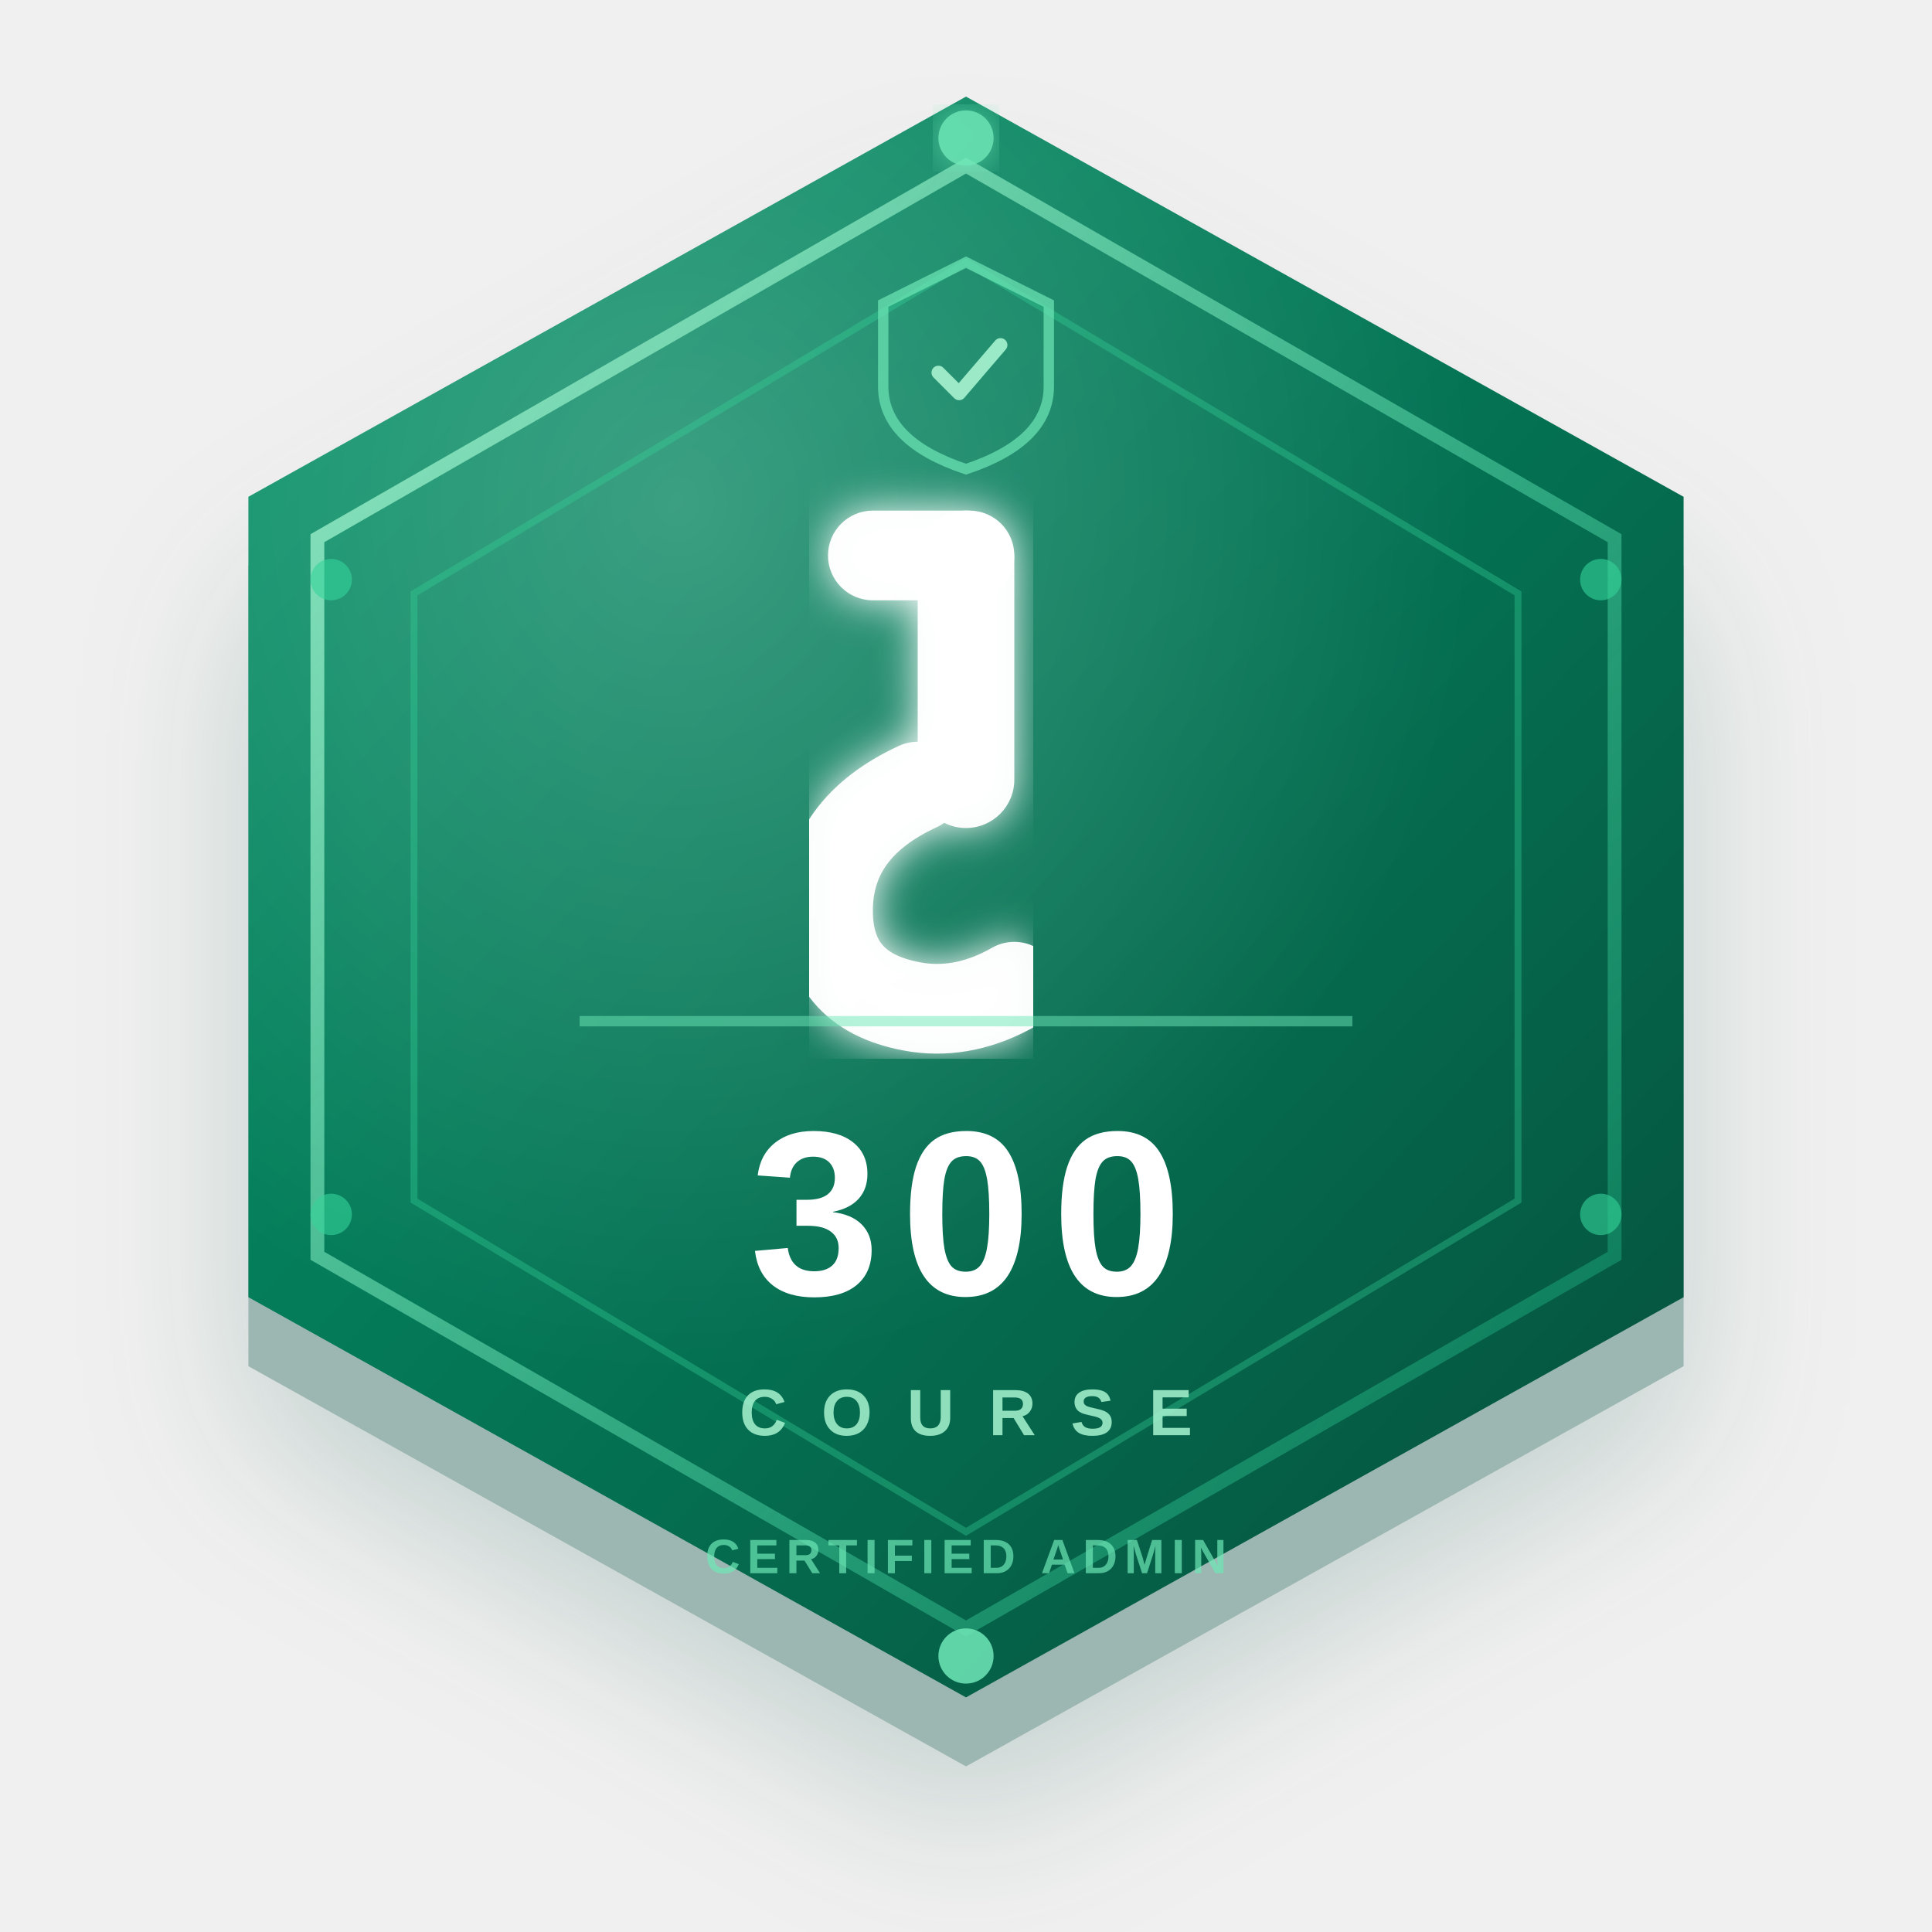
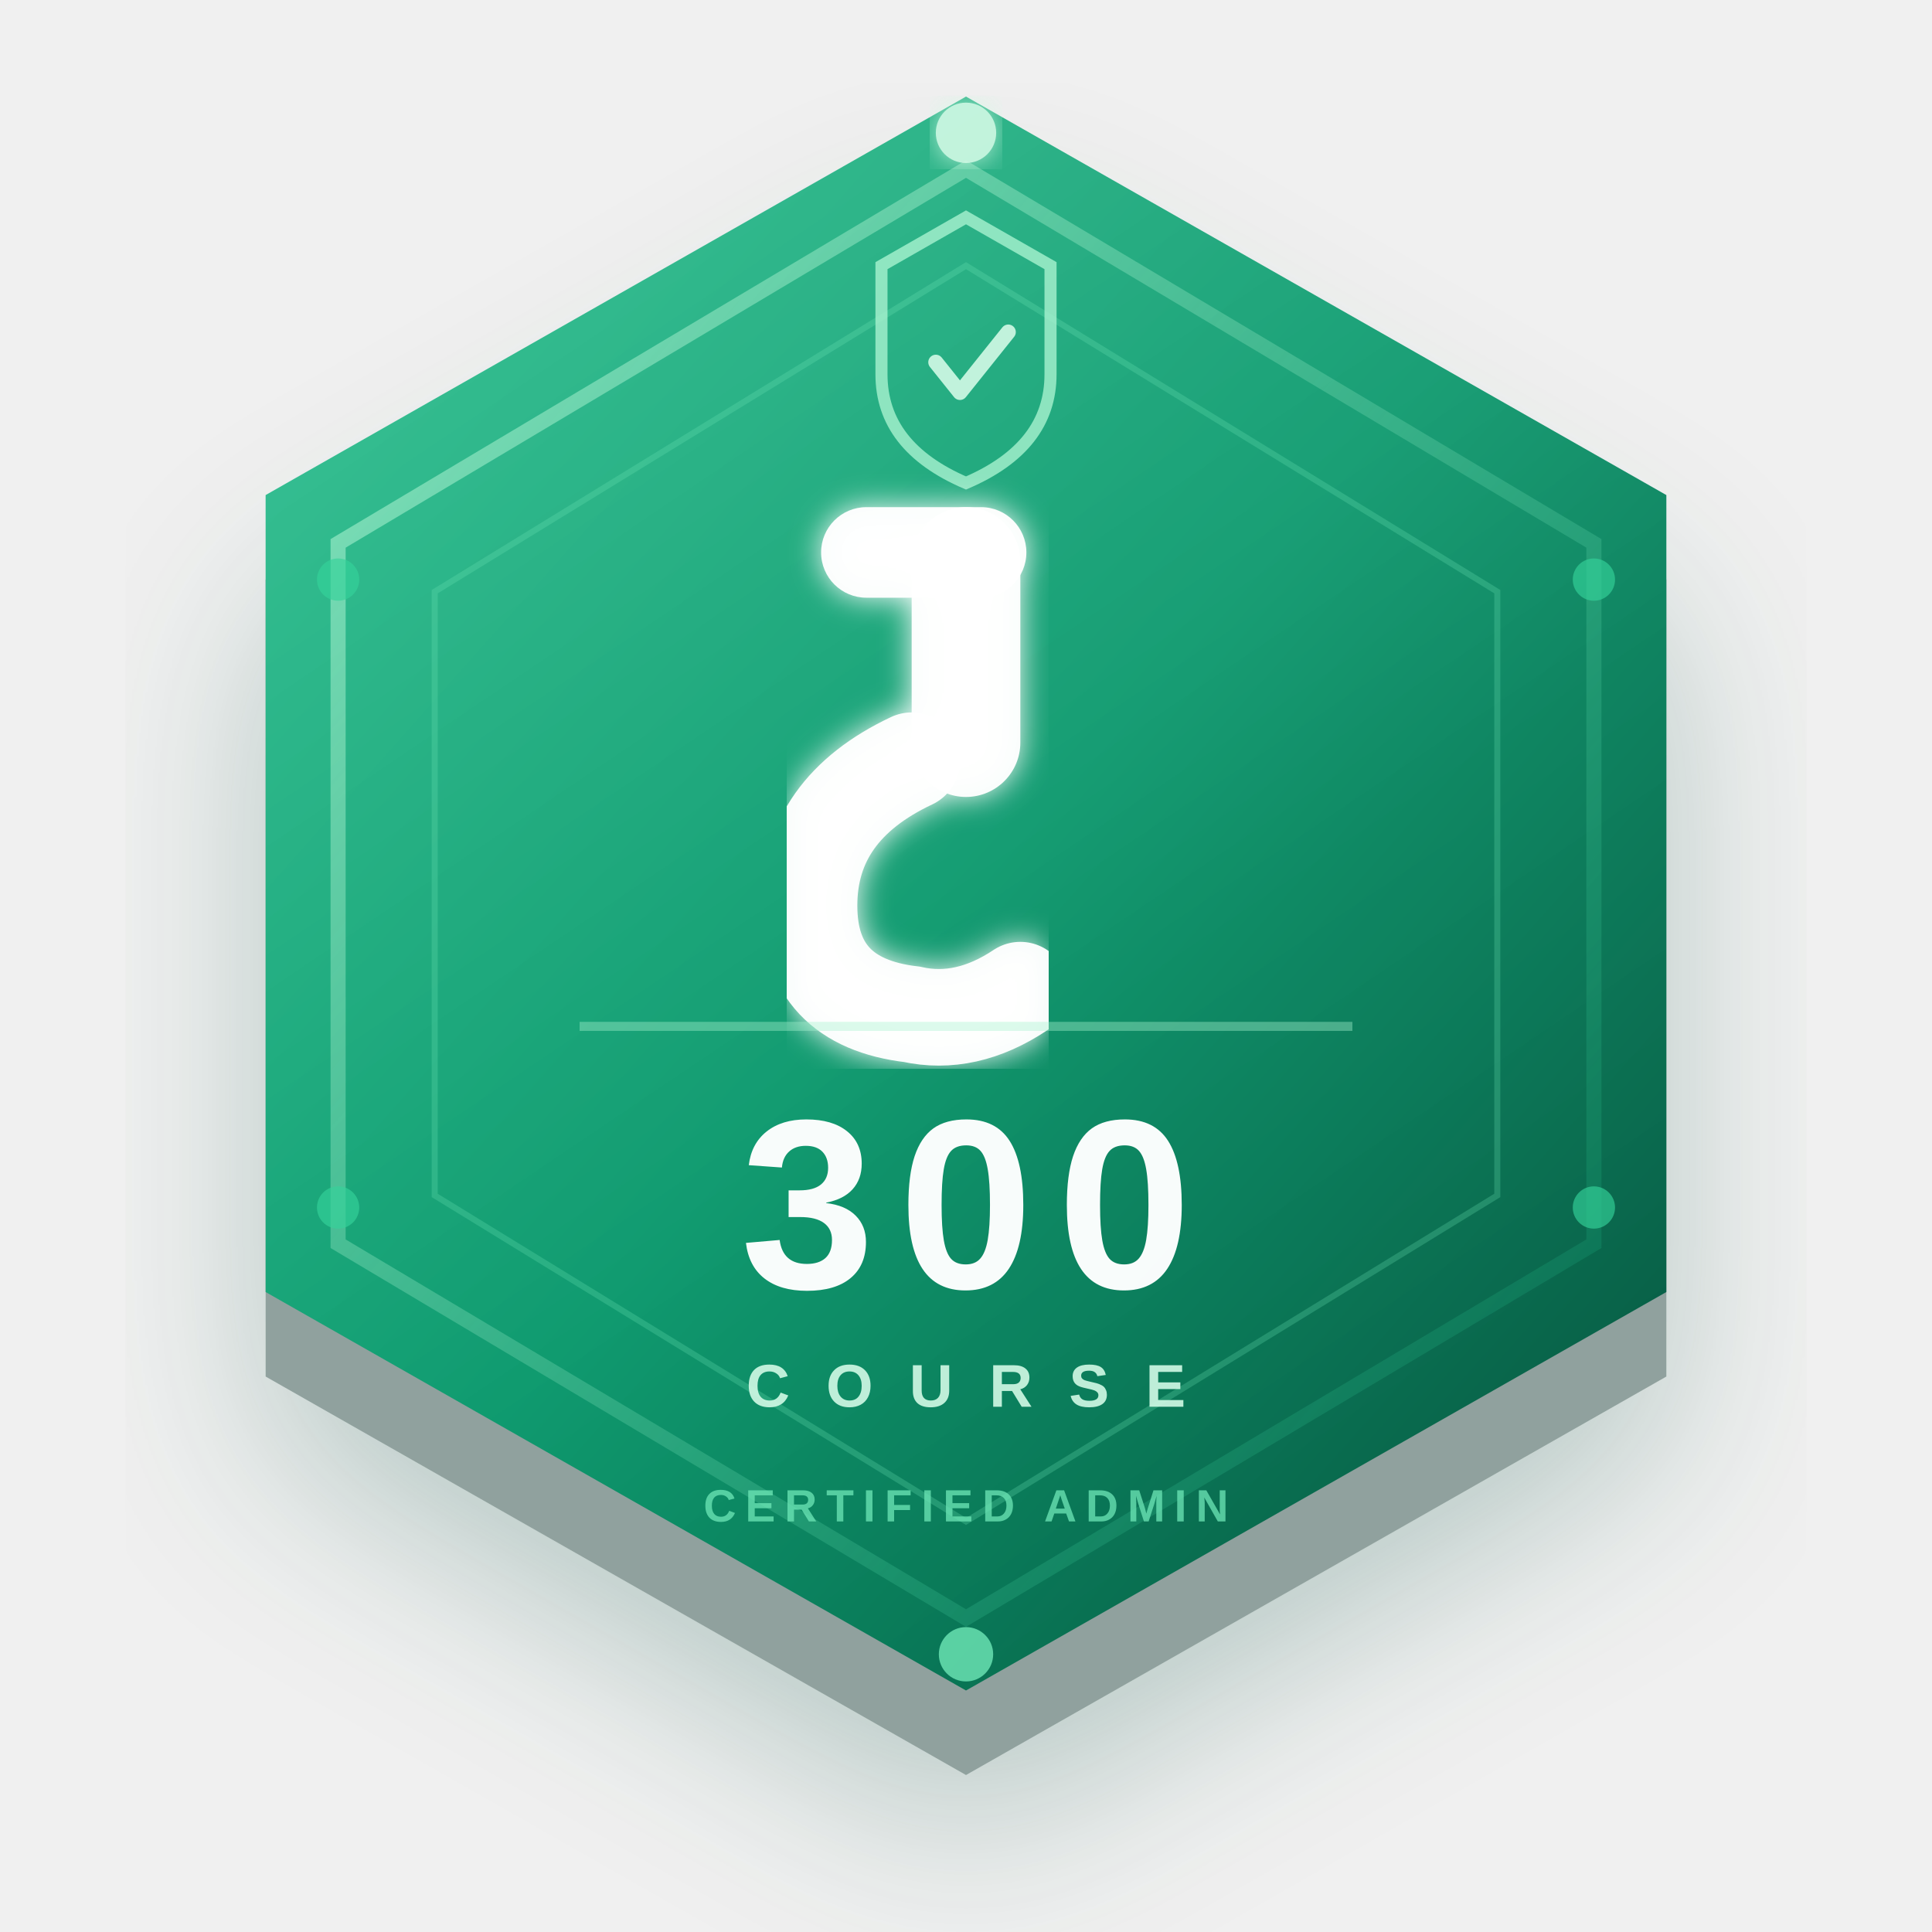
- <svg xmlns="http://www.w3.org/2000/svg" viewBox="0 0 280 280" width="280" height="280">
+ <svg xmlns="http://www.w3.org/2000/svg" viewBox="0 0 320 320" width="320" height="320">
  <defs>
    <linearGradient id="bg300" x1="0%" y1="0%" x2="100%" y2="100%">
-       <stop offset="0%" style="stop-color:#059669" />
-       <stop offset="45%" style="stop-color:#047857" />
+       <stop offset="0%" style="stop-color:#10B981" />
+       <stop offset="50%" style="stop-color:#059669" />
      <stop offset="100%" style="stop-color:#064E3B" />
    </linearGradient>
-     <linearGradient id="ring300a" x1="0%" y1="0%" x2="100%" y2="100%">
-       <stop offset="0%" style="stop-color:#A7F3D0;stop-opacity:0.9" />
-       <stop offset="100%" style="stop-color:#10B981;stop-opacity:0.3" />
+     <linearGradient id="shine300" x1="20%" y1="0%" x2="80%" y2="100%">
+       <stop offset="0%" style="stop-color:#FFFFFF;stop-opacity:0.18" />
+       <stop offset="60%" style="stop-color:#FFFFFF;stop-opacity:0.04" />
+       <stop offset="100%" style="stop-color:#FFFFFF;stop-opacity:0" />
    </linearGradient>
-     <radialGradient id="shine300" cx="30%" cy="25%" r="55%">
-       <stop offset="0%" style="stop-color:#FFFFFF;stop-opacity:0.22" />
-       <stop offset="100%" style="stop-color:#FFFFFF;stop-opacity:0" />
-     </radialGradient>
-     <filter id="drop300" x="-15%" y="-15%" width="130%" height="130%">
-       <feDropShadow dx="0" dy="8" stdDeviation="12" flood-color="#064E3B" flood-opacity="0.55" />
+     <linearGradient id="ring300" x1="0%" y1="0%" x2="100%" y2="100%">
+       <stop offset="0%" style="stop-color:#A7F3D0;stop-opacity:0.8" />
+       <stop offset="100%" style="stop-color:#059669;stop-opacity:0.2" />
+     </linearGradient>
+     <filter id="shadow300">
+       <feDropShadow dx="0" dy="10" stdDeviation="16" flood-color="#064E3B" flood-opacity="0.6" />
    </filter>
    <filter id="glow300">
-       <feGaussianBlur stdDeviation="3" result="blur" />
+       <feGaussianBlur stdDeviation="2.5" result="blur" />
      <feMerge>
        <feMergeNode in="blur" />
        <feMergeNode in="SourceGraphic" />
      </feMerge>
    </filter>
  </defs>
-   <polygon points="140,14 244,72 244,188 140,246 36,188 36,72" fill="#064E3B" opacity="0.35" transform="translate(0,10)" filter="url(#drop300)" />
-   <polygon points="140,14 244,72 244,188 140,246 36,188 36,72" fill="url(#bg300)" />
-   <polygon points="140,14 244,72 244,188 140,246 36,188 36,72" fill="url(#shine300)" />
-   <polygon points="140,24 234,78 234,182 140,236 46,182 46,78" fill="none" stroke="url(#ring300a)" stroke-width="2" />
-   <polygon points="140,38 220,86 220,174 140,222 60,174 60,86" fill="none" stroke="#34D399" stroke-width="1" opacity="0.35" />
-   <g transform="translate(140, 100)" filter="url(#glow300)">
-     <rect x="-7" y="-26" width="14" height="46" rx="7" fill="white" opacity="0.97" />
-     <path d="M-7,14 Q-20,20 -20,32 Q-20,44 -7,46 Q0,47 7,43" fill="none" stroke="white" stroke-width="13" stroke-linecap="round" opacity="0.97" />
-     <rect x="-20" y="-26" width="27" height="13" rx="6.5" fill="white" opacity="0.97" />
+   <polygon points="160,16 276,82 276,214 160,280 44,214 44,82" fill="#022C22" opacity="0.4" transform="translate(0,14)" filter="url(#shadow300)" />
+   <polygon points="160,16 276,82 276,214 160,280 44,214 44,82" fill="url(#bg300)" />
+   <polygon points="160,16 276,82 276,214 160,280 44,214 44,82" fill="url(#shine300)" />
+   <polygon points="160,28 264,90 264,206 160,268 56,206 56,90" fill="none" stroke="url(#ring300)" stroke-width="2.5" />
+   <polygon points="160,44 248,98 248,198 160,252 72,198 72,98" fill="none" stroke="#6EE7B7" stroke-width="1" opacity="0.25" />
+   <path d="M160,36 L174,44 L174,62 Q174,74 160,80 Q146,74 146,62 L146,44 Z" fill="none" stroke="#A7F3D0" stroke-width="2" opacity="0.8" />
+   <path d="M155,60 L159,65 L167,55" fill="none" stroke="#D1FAE5" stroke-width="2.5" stroke-linecap="round" stroke-linejoin="round" opacity="0.9" />
+   <g transform="translate(160, 114)" filter="url(#glow300)">
+     <rect x="-9" y="-30" width="18" height="48" rx="9" fill="white" opacity="0.96" />
+     <path d="M-9,12 Q-26,20 -26,36 Q-26,52 -9,54 Q0,56 9,50" fill="none" stroke="white" stroke-width="16" stroke-linecap="round" opacity="0.96" />
+     <rect x="-24" y="-30" width="34" height="15" rx="7.5" fill="white" opacity="0.96" />
  </g>
-   <path d="M140,38 L152,44 L152,56 Q152,64 140,68 Q128,64 128,56 L128,44 Z" fill="none" stroke="#6EE7B7" stroke-width="1.5" opacity="0.7" />
-   <path d="M136,54 L139,57 L145,50" fill="none" stroke="#A7F3D0" stroke-width="2" stroke-linecap="round" stroke-linejoin="round" opacity="0.9" />
-   <line x1="84" y1="148" x2="196" y2="148" stroke="#6EE7B7" stroke-width="1.5" opacity="0.5" />
-   <text x="140" y="178" font-family="'Arial Black', Arial, sans-serif" font-size="34" font-weight="900" fill="white" text-anchor="middle" dominant-baseline="middle" letter-spacing="3">300</text>
-   <text x="140" y="208" font-family="Arial, sans-serif" font-size="9.5" font-weight="700" fill="#A7F3D0" text-anchor="middle" letter-spacing="5" opacity="0.85">COURSE</text>
-   <text x="140" y="228" font-family="Arial, sans-serif" font-size="7" font-weight="600" fill="#6EE7B7" text-anchor="middle" letter-spacing="1" opacity="0.7">CERTIFIED ADMIN</text>
-   <circle cx="140" cy="20" r="4" fill="#6EE7B7" opacity="0.85" filter="url(#glow300)" />
-   <circle cx="140" cy="240" r="4" fill="#6EE7B7" opacity="0.85" />
-   <circle cx="48" cy="84" r="3" fill="#34D399" opacity="0.6" />
-   <circle cx="232" cy="84" r="3" fill="#34D399" opacity="0.6" />
-   <circle cx="48" cy="176" r="3" fill="#34D399" opacity="0.6" />
-   <circle cx="232" cy="176" r="3" fill="#34D399" opacity="0.6" />
+   <line x1="96" y1="170" x2="224" y2="170" stroke="#A7F3D0" stroke-width="1.5" opacity="0.4" />
+   <text x="160" y="202" font-family="'Arial Black', 'Impact', Arial, sans-serif" font-size="40" font-weight="900" fill="white" text-anchor="middle" dominant-baseline="middle" letter-spacing="4" opacity="0.97">300</text>
+   <text x="160" y="233" font-family="Arial, Helvetica, sans-serif" font-size="10" font-weight="700" fill="#D1FAE5" text-anchor="middle" letter-spacing="6" opacity="0.9">COURSE</text>
+   <text x="160" y="252" font-family="Arial, Helvetica, sans-serif" font-size="7.5" font-weight="600" fill="#6EE7B7" text-anchor="middle" letter-spacing="1.5" opacity="0.75">CERTIFIED ADMIN</text>
+   <circle cx="160" cy="22" r="5" fill="#D1FAE5" opacity="0.9" filter="url(#glow300)" />
+   <circle cx="160" cy="274" r="4.5" fill="#6EE7B7" opacity="0.8" />
+   <circle cx="56" cy="96" r="3.5" fill="#34D399" opacity="0.65" />
+   <circle cx="264" cy="96" r="3.5" fill="#34D399" opacity="0.65" />
+   <circle cx="56" cy="200" r="3.5" fill="#34D399" opacity="0.65" />
+   <circle cx="264" cy="200" r="3.5" fill="#34D399" opacity="0.65" />
</svg>
